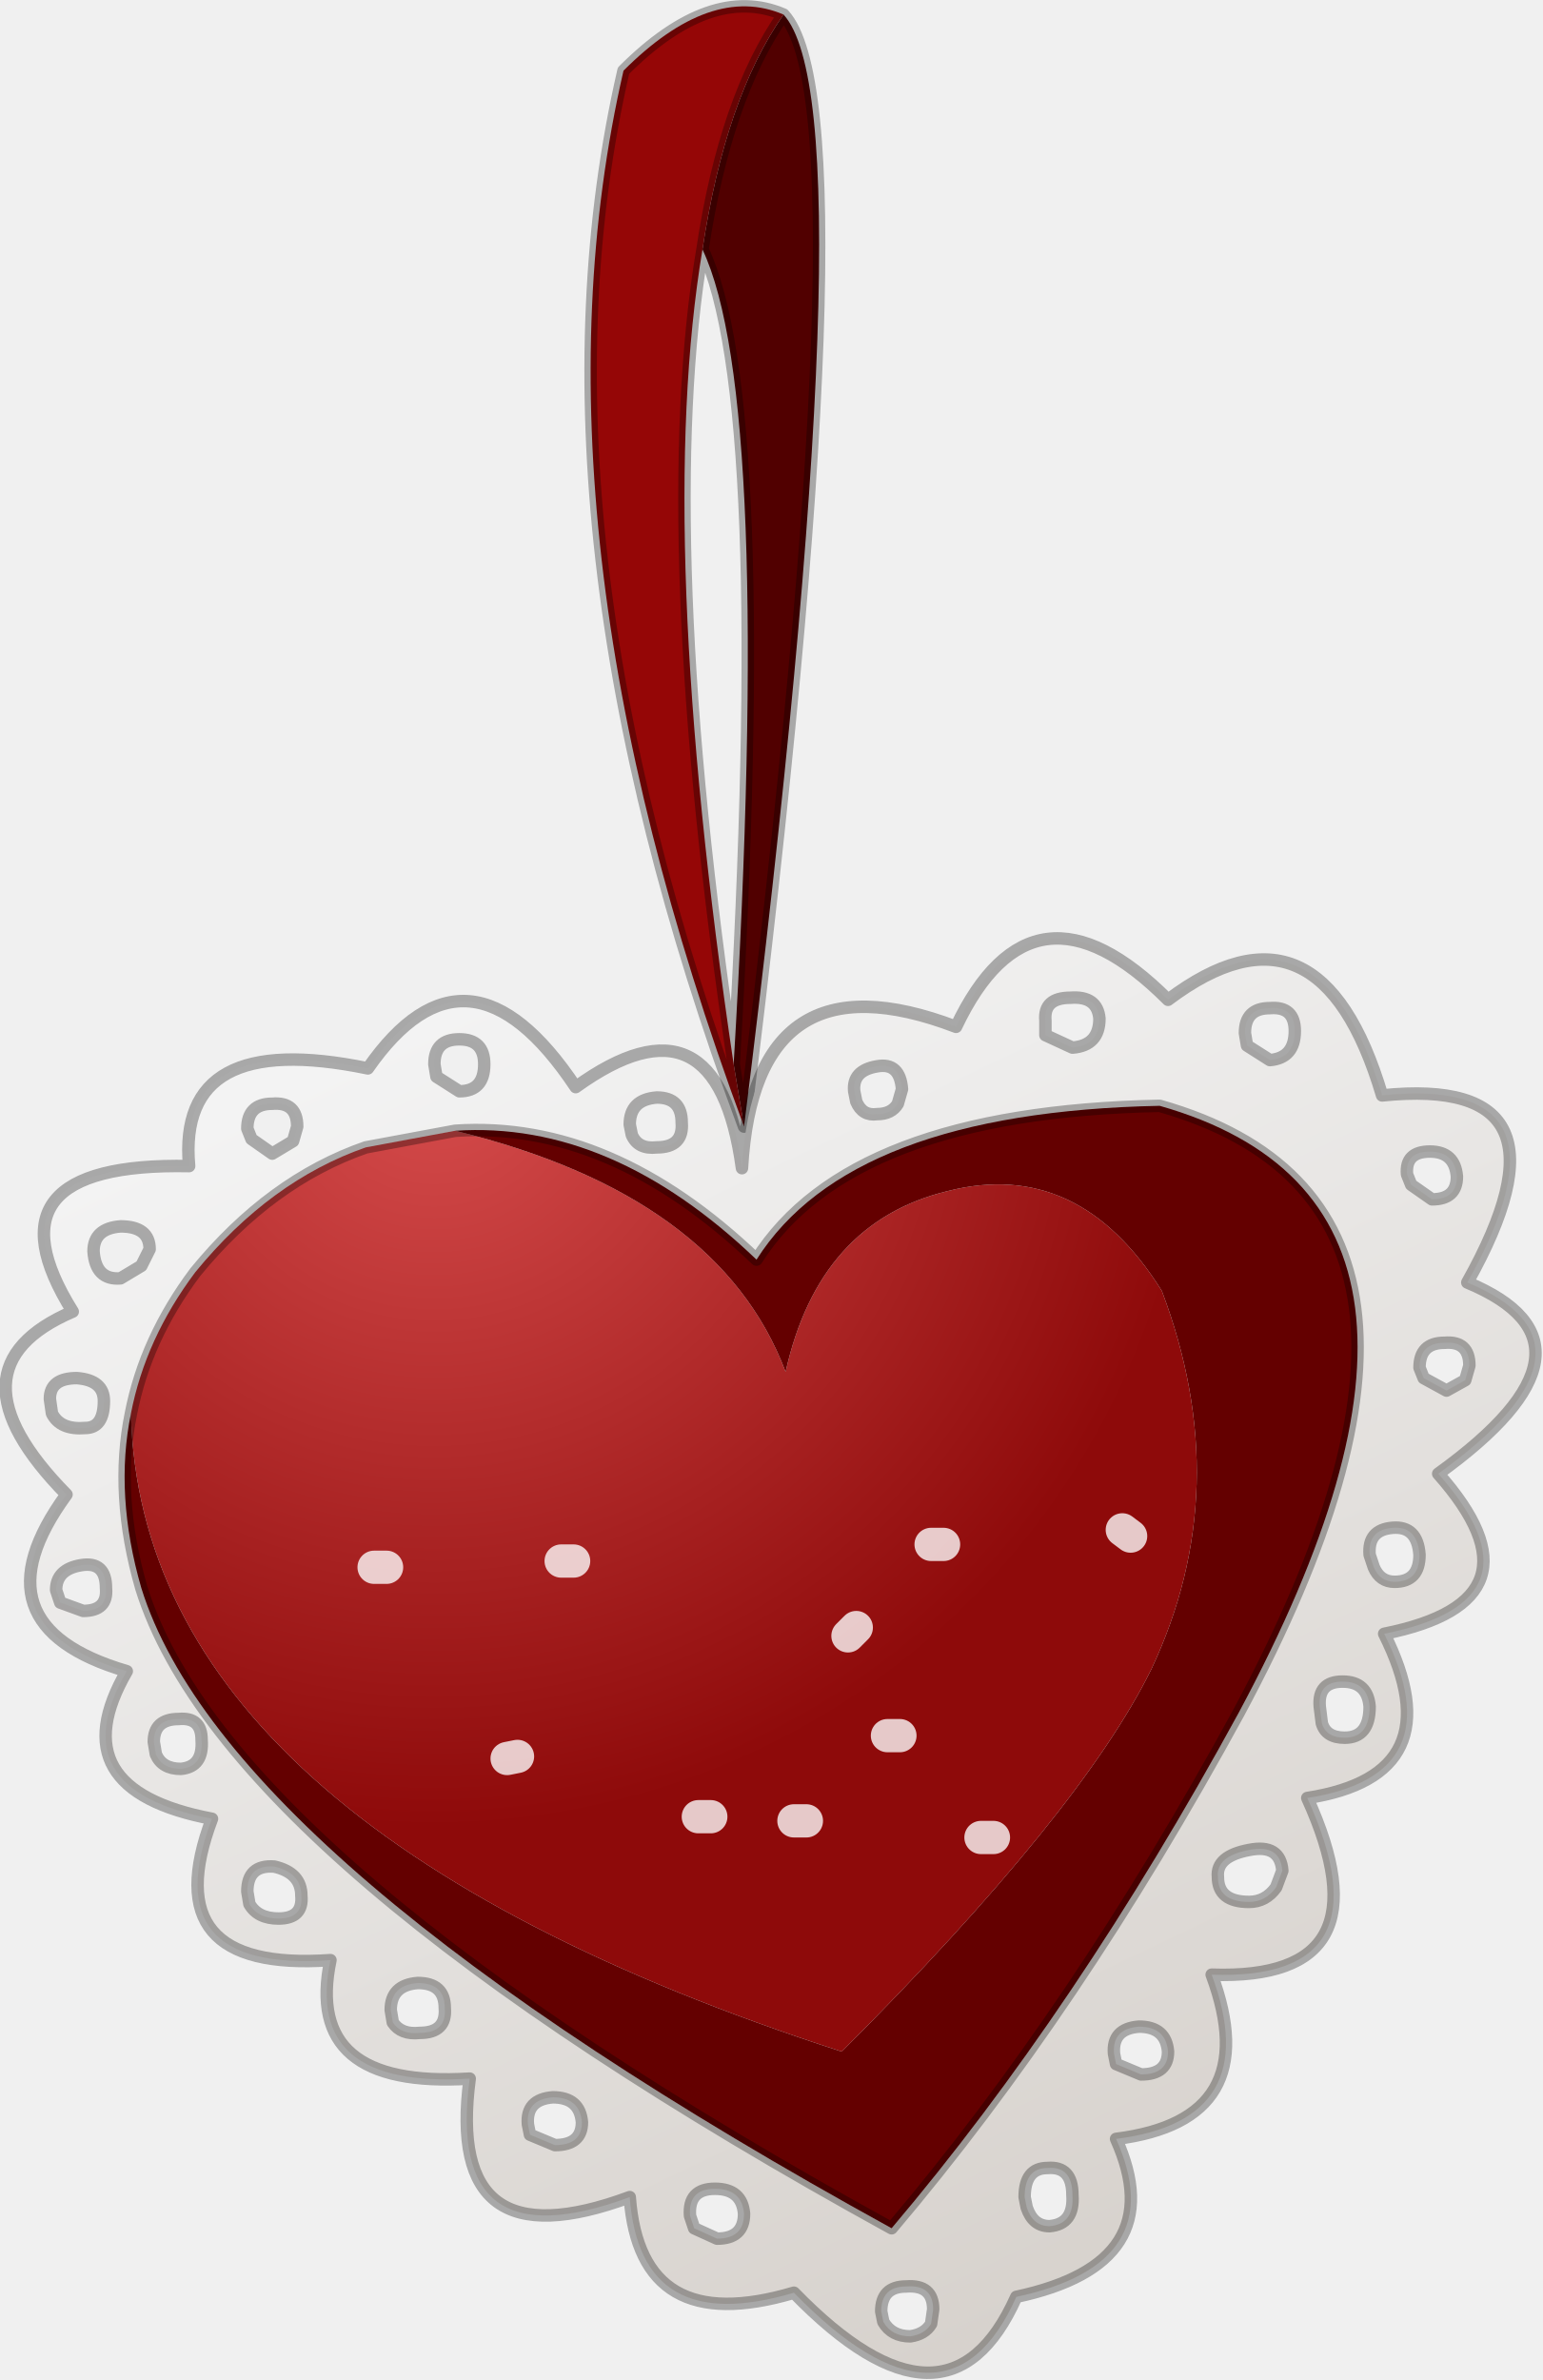
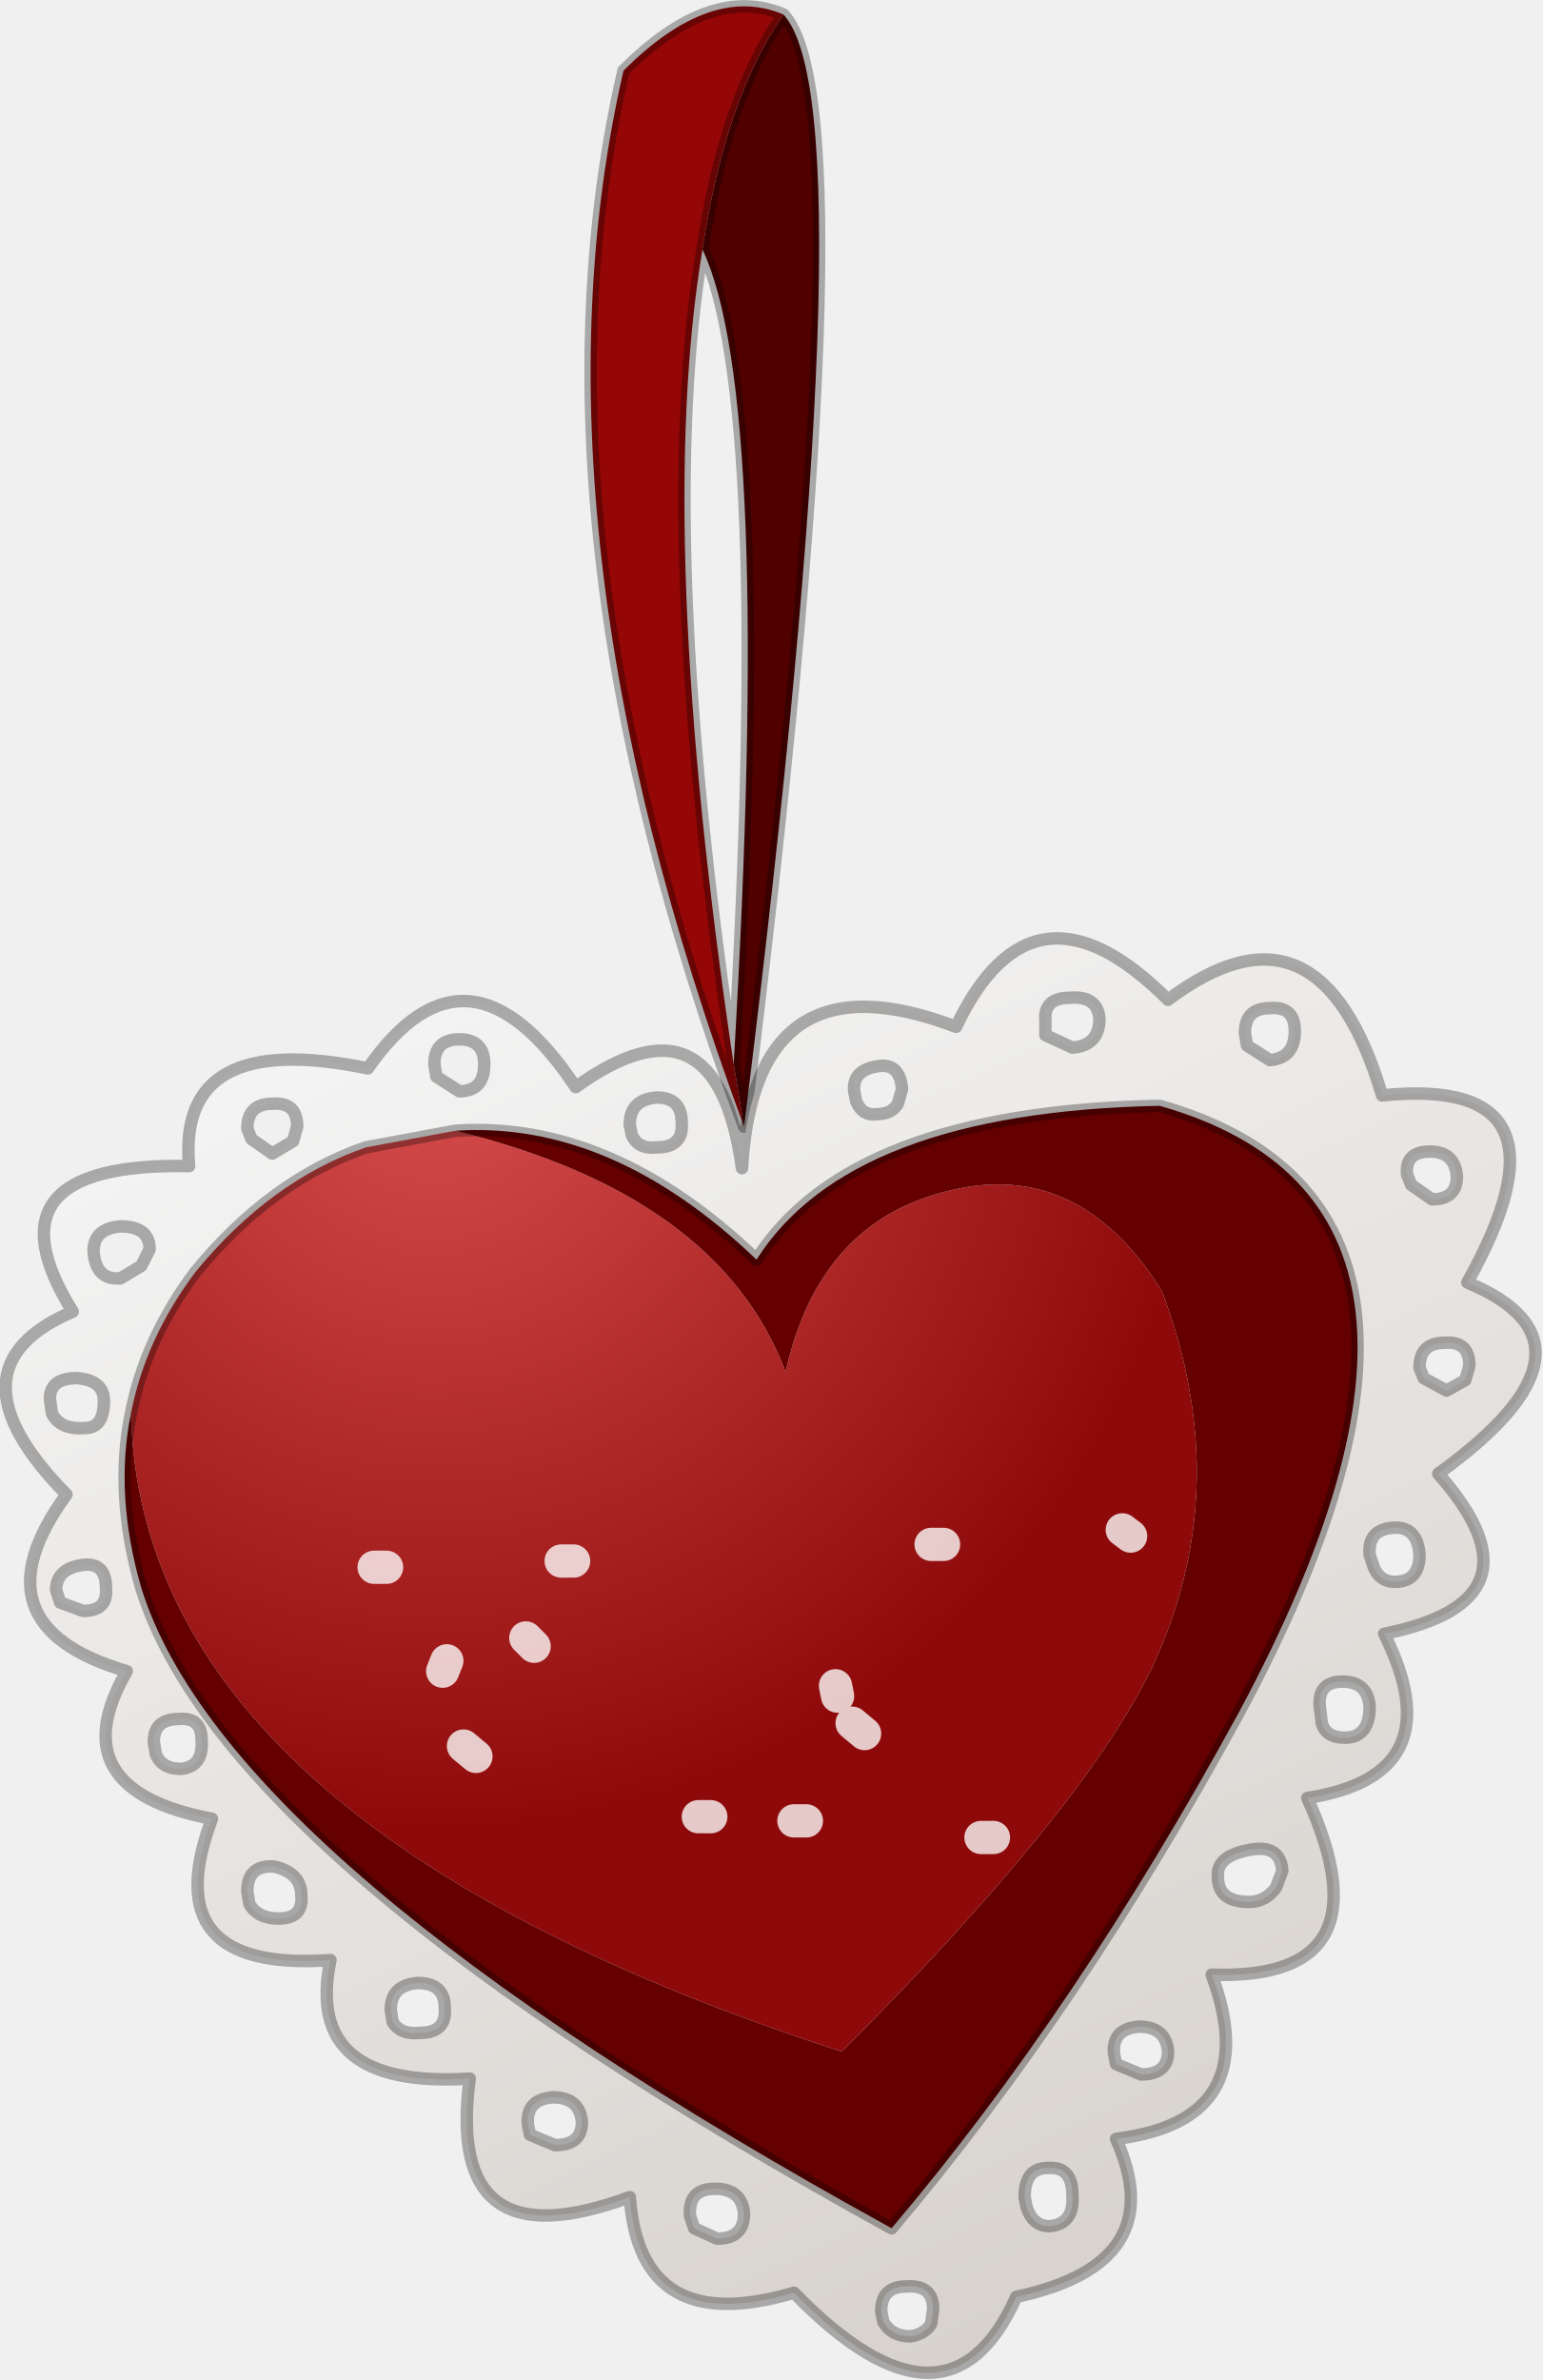
- <svg xmlns="http://www.w3.org/2000/svg" xmlns:xlink="http://www.w3.org/1999/xlink" height="57.25px" width="37.1px">
+ <svg xmlns="http://www.w3.org/2000/svg" xmlns:ns1="https://www.free-decompiler.com/flash" xmlns:xlink="http://www.w3.org/1999/xlink" ns1:objectType="frame" height="57.25px" width="37.1px">
  <g transform="matrix(1.0, 0.0, 0.0, 1.0, 16.65, 0.15)">
-     <use data-characterId="583" height="57.25" transform="matrix(1.0, 0.0, 0.0, 1.0, -16.65, -0.15)" width="37.1" xlink:href="#decoration77-shape0" />
+     <use ns1:characterId="610" height="57.25" transform="matrix(1.0, 0.0, 0.0, 1.0, -16.65, -0.15)" width="37.1" xlink:href="#decoration77-shape0" />
  </g>
  <defs>
    <g id="decoration77-shape0" transform="matrix(1.0, 0.0, 0.0, 1.0, 16.65, 0.15)">
      <path d="M2.2 0.2 Q4.3 2.5 1.25 26.95 L1.0 25.45 Q1.95 9.45 0.25 5.85 0.8 2.2 2.2 0.2" fill="#510000" fill-rule="evenodd" stroke="none" />
      <path d="M1.25 26.95 Q-4.15 12.4 -1.65 1.55 0.45 -0.55 2.2 0.2 0.8 2.2 0.25 5.85 -0.9 12.7 1.0 25.45 L1.25 26.95" fill="#950606" fill-rule="evenodd" stroke="none" />
      <path d="M2.2 0.2 Q4.3 2.5 1.25 26.95 -4.15 12.4 -1.65 1.55 0.45 -0.55 2.2 0.2 0.8 2.2 0.25 5.85 1.95 9.45 1.0 25.45 L1.25 26.95 M0.25 5.85 Q-0.9 12.7 1.0 25.45" fill="none" stroke="#000000" stroke-linecap="round" stroke-linejoin="round" stroke-opacity="0.302" stroke-width="0.3" />
-       <path d="M18.6 33.05 L18.7 32.7 Q18.7 32.1 18.1 32.15 17.5 32.15 17.5 32.75 L17.6 33.0 18.15 33.3 18.6 33.05 M18.4 28.15 Q18.35 27.55 17.75 27.55 17.15 27.55 17.2 28.1 L17.3 28.35 17.8 28.7 Q18.4 28.7 18.4 28.15 M9.8 24.35 Q9.75 23.8 9.1 23.85 8.45 23.85 8.5 24.4 L8.5 24.75 9.15 25.05 Q9.8 25.0 9.8 24.35 M14.5 24.65 Q14.5 24.05 13.9 24.1 13.3 24.1 13.3 24.7 L13.35 25.0 13.9 25.35 Q14.5 25.3 14.5 24.65 M6.35 24.55 Q8.2 20.65 11.45 23.9 15.1 21.15 16.6 26.2 21.45 25.7 18.65 30.7 22.25 32.2 17.95 35.3 20.65 38.35 16.65 39.15 18.35 42.55 14.8 43.1 16.8 47.5 12.5 47.35 13.8 50.85 10.2 51.3 11.55 54.3 7.8 55.1 6.15 58.8 2.45 55.0 -1.25 56.1 -1.5 52.7 -5.95 54.35 -5.35 49.85 -9.35 50.1 -8.7 47.0 -12.95 47.3 -11.55 43.6 -15.25 42.9 -13.6 40.05 -17.35 38.95 -15.05 35.8 -18.05 32.75 -14.9 31.4 -17.15 27.8 -12.1 27.9 -12.4 24.6 -7.8 25.55 -5.4 22.1 -2.8 26.0 0.6 23.55 1.2 27.95 1.5 22.7 6.35 24.55 M-5.7 27.05 L-7.85 27.45 Q-10.15 28.25 -11.95 30.45 -13.15 32.05 -13.5 33.85 -13.9 35.8 -13.25 38.05 -11.2 44.65 4.8 53.45 9.25 48.2 13.15 41.05 19.7 28.85 11.25 26.45 3.8 26.6 1.55 30.15 -1.95 26.8 -5.7 27.05 M-3.95 50.95 L-3.9 51.2 -3.3 51.45 Q-2.65 51.45 -2.65 50.9 -2.7 50.3 -3.35 50.3 -4.0 50.35 -3.95 50.95 M-7.25 48.2 L-7.2 48.5 Q-7.0 48.8 -6.55 48.75 -5.9 48.75 -5.95 48.15 -5.95 47.55 -6.6 47.55 -7.25 47.6 -7.25 48.2 M-10.7 45.35 L-10.65 45.65 Q-10.45 46.0 -9.95 46.0 -9.35 46.0 -9.4 45.45 -9.4 44.9 -10.05 44.75 -10.7 44.7 -10.7 45.35 M-12.3 42.4 Q-11.75 42.35 -11.8 41.7 -11.8 41.15 -12.35 41.2 -12.95 41.2 -12.95 41.75 L-12.9 42.05 Q-12.75 42.4 -12.3 42.4 M-14.65 38.6 Q-14.05 38.6 -14.1 38.05 -14.1 37.4 -14.7 37.5 -15.3 37.6 -15.3 38.1 L-15.2 38.4 -14.65 38.6 M-15.45 33.5 L-15.4 33.85 Q-15.2 34.25 -14.6 34.2 -14.15 34.2 -14.15 33.55 -14.15 33.05 -14.8 33.0 -15.45 33.0 -15.45 33.5 M-13.25 30.3 L-13.05 29.9 Q-13.05 29.35 -13.75 29.35 -14.4 29.4 -14.4 29.95 -14.35 30.65 -13.75 30.6 L-13.25 30.3 M-6.2 25.45 L-6.15 25.75 -5.6 26.1 Q-5.0 26.1 -5.0 25.45 -5.0 24.85 -5.6 24.85 -6.2 24.85 -6.2 25.45 M-9.5 26.95 Q-9.5 26.35 -10.1 26.4 -10.7 26.4 -10.7 27.0 L-10.6 27.25 -10.1 27.6 -9.6 27.3 -9.5 26.95 M-0.85 26.25 Q-1.5 26.3 -1.5 26.9 L-1.45 27.15 Q-1.3 27.5 -0.85 27.45 -0.2 27.45 -0.25 26.85 -0.25 26.25 -0.85 26.25 M0.05 53.45 L0.6 53.7 Q1.25 53.7 1.25 53.1 1.2 52.5 0.55 52.5 -0.1 52.5 -0.05 53.15 L0.05 53.45 M8.6 53.4 Q9.2 53.35 9.15 52.65 9.15 51.95 8.55 52.0 8.0 52.0 8.0 52.7 L8.05 52.95 Q8.2 53.4 8.6 53.4 M5.8 55.4 Q5.8 54.8 5.15 54.85 4.55 54.85 4.55 55.45 L4.6 55.7 Q4.8 56.05 5.25 56.05 5.6 56.0 5.75 55.75 L5.8 55.4 M10.75 48.6 Q10.1 48.65 10.15 49.25 L10.2 49.5 10.8 49.75 Q11.45 49.75 11.45 49.2 11.4 48.6 10.75 48.6 M13.4 45.6 Q13.8 45.6 14.05 45.25 L14.2 44.85 Q14.15 44.2 13.4 44.35 12.6 44.5 12.65 45.0 12.65 45.6 13.4 45.6 M15.7 41.65 Q16.3 41.65 16.3 40.9 16.25 40.3 15.65 40.3 15.05 40.3 15.1 40.9 L15.15 41.3 Q15.25 41.65 15.7 41.65 M16.9 37.9 Q17.5 37.9 17.5 37.25 17.45 36.55 16.85 36.6 16.25 36.65 16.3 37.25 L16.4 37.55 Q16.55 37.9 16.9 37.9 M4.45 26.65 Q4.8 26.65 4.95 26.4 L5.05 26.05 Q5.0 25.4 4.45 25.5 3.85 25.6 3.9 26.1 L3.95 26.35 Q4.1 26.7 4.45 26.65" fill="url(#decoration77-gradient0)" fill-rule="evenodd" stroke="none" />
+       <path d="M17.6 33.0 L18.15 33.3 18.6 33.05 18.7 32.7 Q18.7 32.1 18.1 32.15 17.5 32.15 17.5 32.75 L17.6 33.0 M18.4 28.15 Q18.35 27.55 17.75 27.55 17.15 27.55 17.2 28.1 L17.3 28.35 17.8 28.7 Q18.4 28.7 18.4 28.15 M6.35 24.55 Q8.2 20.65 11.45 23.9 15.1 21.15 16.6 26.2 21.45 25.7 18.65 30.7 22.25 32.2 17.95 35.3 20.65 38.35 16.65 39.15 18.35 42.55 14.8 43.1 16.8 47.5 12.5 47.35 13.8 50.85 10.2 51.3 11.55 54.3 7.8 55.1 6.15 58.8 2.45 55.0 -1.25 56.1 -1.5 52.7 -5.95 54.35 -5.35 49.85 -9.35 50.1 -8.7 47.0 -12.95 47.3 -11.55 43.6 -15.25 42.9 -13.6 40.05 -17.35 38.95 -15.05 35.8 -18.05 32.75 -14.9 31.4 -17.15 27.8 -12.1 27.9 -12.4 24.6 -7.8 25.55 -5.4 22.1 -2.8 26.0 0.6 23.55 1.2 27.95 1.5 22.7 6.35 24.55 M14.5 24.65 Q14.5 24.05 13.9 24.1 13.3 24.1 13.3 24.7 L13.35 25.0 13.9 25.35 Q14.5 25.3 14.5 24.65 M9.8 24.35 Q9.75 23.8 9.1 23.85 8.45 23.85 8.5 24.4 L8.5 24.75 9.15 25.05 Q9.8 25.0 9.8 24.35 M-5.7 27.05 L-7.85 27.45 Q-10.15 28.25 -11.95 30.45 -13.15 32.05 -13.5 33.85 -13.9 35.8 -13.25 38.05 -11.2 44.65 4.8 53.45 9.25 48.2 13.15 41.05 19.7 28.85 11.25 26.45 3.8 26.6 1.55 30.15 -1.95 26.8 -5.7 27.05 M-3.35 50.3 Q-4.0 50.35 -3.95 50.95 L-3.9 51.2 -3.3 51.45 Q-2.65 51.45 -2.65 50.9 -2.7 50.3 -3.35 50.3 M-6.6 47.55 Q-7.25 47.6 -7.25 48.2 L-7.2 48.5 Q-7.0 48.8 -6.55 48.75 -5.9 48.75 -5.95 48.15 -5.95 47.55 -6.6 47.55 M-10.7 45.35 L-10.65 45.65 Q-10.45 46.0 -9.95 46.0 -9.35 46.0 -9.4 45.45 -9.4 44.9 -10.05 44.75 -10.7 44.7 -10.7 45.35 M-14.1 38.05 Q-14.1 37.4 -14.7 37.5 -15.3 37.6 -15.3 38.1 L-15.2 38.4 -14.65 38.6 Q-14.05 38.6 -14.1 38.05 M-12.3 42.4 Q-11.75 42.35 -11.8 41.7 -11.8 41.15 -12.35 41.2 -12.95 41.2 -12.95 41.75 L-12.9 42.05 Q-12.75 42.4 -12.3 42.4 M-15.45 33.5 L-15.4 33.85 Q-15.2 34.25 -14.6 34.2 -14.15 34.2 -14.15 33.55 -14.15 33.05 -14.8 33.0 -15.45 33.0 -15.45 33.5 M-13.75 30.6 L-13.25 30.3 -13.05 29.9 Q-13.05 29.35 -13.75 29.35 -14.4 29.4 -14.4 29.95 -14.35 30.65 -13.75 30.6 M-6.2 25.45 L-6.15 25.75 -5.6 26.1 Q-5.0 26.1 -5.0 25.45 -5.0 24.85 -5.6 24.85 -6.2 24.85 -6.2 25.45 M-9.5 26.95 Q-9.5 26.35 -10.1 26.4 -10.7 26.4 -10.7 27.0 L-10.6 27.25 -10.1 27.6 -9.6 27.3 -9.5 26.95 M-0.25 26.85 Q-0.25 26.25 -0.85 26.25 -1.5 26.3 -1.5 26.9 L-1.45 27.15 Q-1.3 27.5 -0.85 27.45 -0.2 27.45 -0.25 26.85 M0.05 53.45 L0.6 53.7 Q1.25 53.7 1.25 53.1 1.2 52.5 0.55 52.5 -0.1 52.5 -0.05 53.15 L0.05 53.45 M5.8 55.4 Q5.8 54.8 5.15 54.85 4.55 54.85 4.55 55.45 L4.6 55.7 Q4.8 56.05 5.25 56.05 5.6 56.0 5.75 55.75 L5.8 55.4 M8.6 53.4 Q9.2 53.35 9.15 52.65 9.15 51.95 8.55 52.0 8.0 52.0 8.0 52.7 L8.05 52.95 Q8.2 53.4 8.6 53.4 M10.75 48.6 Q10.1 48.65 10.15 49.25 L10.2 49.5 10.8 49.75 Q11.45 49.75 11.45 49.2 11.4 48.6 10.75 48.6 M12.65 45.0 Q12.65 45.6 13.4 45.6 13.8 45.6 14.05 45.25 L14.2 44.85 Q14.15 44.2 13.4 44.35 12.6 44.5 12.65 45.0 M16.4 37.55 Q16.55 37.9 16.9 37.9 17.5 37.9 17.5 37.25 17.45 36.55 16.85 36.6 16.25 36.65 16.3 37.25 L16.4 37.55 M15.7 41.65 Q16.3 41.65 16.3 40.9 16.25 40.3 15.65 40.3 15.05 40.3 15.1 40.9 L15.15 41.3 Q15.25 41.65 15.7 41.65 M3.95 26.35 Q4.1 26.7 4.45 26.65 4.8 26.65 4.95 26.4 L5.05 26.05 Q5.0 25.4 4.45 25.5 3.85 25.6 3.9 26.1 L3.95 26.35" fill="url(#decoration77-gradient0)" fill-rule="evenodd" stroke="none" />
      <path d="M-5.7 27.05 Q0.65 28.6 2.25 32.85 3.05 29.25 6.15 28.5 9.3 27.7 11.3 30.9 13.1 35.65 11.05 40.0 9.35 43.45 3.6 49.2 -13.25 43.75 -13.5 33.85 -13.15 32.05 -11.95 30.45 -10.15 28.25 -7.85 27.45 L-5.7 27.05" fill="url(#decoration77-gradient1)" fill-rule="evenodd" stroke="none" />
      <path d="M-13.5 33.85 Q-13.25 43.75 3.6 49.2 9.35 43.45 11.05 40.0 13.1 35.65 11.3 30.9 9.3 27.7 6.15 28.5 3.05 29.25 2.25 32.85 0.65 28.6 -5.7 27.05 -1.95 26.8 1.55 30.15 3.8 26.6 11.25 26.45 19.7 28.85 13.15 41.05 9.25 48.2 4.8 53.45 -11.2 44.65 -13.25 38.05 -13.9 35.8 -13.5 33.85" fill="#640000" fill-rule="evenodd" stroke="none" />
-       <path d="M6.35 24.55 Q1.5 22.7 1.2 27.95 0.6 23.55 -2.8 26.0 -5.4 22.1 -7.8 25.55 -12.4 24.6 -12.1 27.9 -17.15 27.8 -14.9 31.4 -18.05 32.75 -15.05 35.8 -17.35 38.95 -13.6 40.05 -15.25 42.9 -11.55 43.6 -12.95 47.3 -8.7 47.0 -9.35 50.1 -5.35 49.85 -5.95 54.35 -1.5 52.7 -1.25 56.1 2.45 55.0 6.15 58.8 7.8 55.1 11.55 54.3 10.2 51.3 13.8 50.85 12.5 47.35 16.8 47.5 14.8 43.1 18.35 42.55 16.65 39.15 20.65 38.35 17.95 35.3 22.25 32.2 18.65 30.7 21.45 25.7 16.6 26.2 15.1 21.15 11.45 23.9 8.2 20.65 6.35 24.55 M14.5 24.65 Q14.5 25.3 13.9 25.35 L13.35 25.0 13.3 24.7 Q13.3 24.1 13.9 24.1 14.5 24.05 14.5 24.65 M9.8 24.35 Q9.8 25.0 9.15 25.05 L8.5 24.75 8.5 24.4 Q8.45 23.85 9.1 23.85 9.75 23.8 9.8 24.35 M18.4 28.15 Q18.4 28.7 17.8 28.7 L17.3 28.35 17.2 28.1 Q17.15 27.55 17.75 27.55 18.35 27.55 18.4 28.15 M18.6 33.05 L18.15 33.3 17.6 33.0 17.5 32.75 Q17.5 32.15 18.1 32.15 18.7 32.1 18.7 32.7 L18.6 33.05 M-5.7 27.05 L-7.85 27.45 Q-10.15 28.25 -11.95 30.45 -13.15 32.05 -13.5 33.85 -13.9 35.8 -13.25 38.05 -11.2 44.65 4.8 53.45 9.25 48.2 13.15 41.05 19.7 28.85 11.25 26.45 3.8 26.6 1.55 30.15 -1.95 26.8 -5.7 27.05 M4.45 26.65 Q4.1 26.7 3.95 26.35 L3.9 26.1 Q3.85 25.6 4.45 25.5 5.0 25.4 5.05 26.05 L4.95 26.4 Q4.8 26.65 4.45 26.65 M16.9 37.9 Q16.55 37.9 16.4 37.55 L16.3 37.25 Q16.25 36.65 16.85 36.6 17.45 36.55 17.5 37.25 17.5 37.9 16.9 37.9 M15.7 41.65 Q15.25 41.65 15.15 41.3 L15.1 40.9 Q15.05 40.3 15.65 40.3 16.25 40.3 16.3 40.9 16.3 41.65 15.7 41.65 M13.4 45.6 Q12.65 45.6 12.65 45.0 12.6 44.5 13.4 44.35 14.15 44.2 14.2 44.85 L14.05 45.25 Q13.8 45.6 13.4 45.6 M10.75 48.6 Q11.4 48.6 11.45 49.2 11.45 49.75 10.8 49.75 L10.2 49.5 10.15 49.25 Q10.1 48.65 10.75 48.6 M5.8 55.4 L5.75 55.75 Q5.6 56.0 5.25 56.05 4.8 56.05 4.6 55.7 L4.55 55.45 Q4.55 54.85 5.15 54.85 5.8 54.8 5.8 55.4 M8.6 53.4 Q8.2 53.4 8.05 52.95 L8.0 52.7 Q8.0 52.0 8.55 52.0 9.15 51.95 9.15 52.65 9.2 53.35 8.6 53.4 M0.05 53.45 L-0.05 53.15 Q-0.1 52.5 0.55 52.5 1.2 52.5 1.25 53.1 1.25 53.7 0.6 53.7 L0.05 53.45 M-0.85 26.25 Q-0.25 26.25 -0.25 26.85 -0.2 27.45 -0.85 27.45 -1.3 27.5 -1.45 27.15 L-1.5 26.9 Q-1.5 26.3 -0.85 26.25 M-9.5 26.95 L-9.6 27.3 -10.1 27.6 -10.6 27.25 -10.7 27.0 Q-10.7 26.4 -10.1 26.4 -9.5 26.35 -9.5 26.95 M-6.2 25.45 Q-6.2 24.85 -5.6 24.85 -5.0 24.85 -5.0 25.45 -5.0 26.1 -5.6 26.1 L-6.15 25.75 -6.2 25.45 M-13.25 30.3 L-13.75 30.6 Q-14.35 30.65 -14.4 29.95 -14.4 29.4 -13.75 29.35 -13.05 29.35 -13.05 29.9 L-13.25 30.3 M-15.45 33.5 Q-15.45 33.0 -14.8 33.0 -14.15 33.05 -14.15 33.55 -14.15 34.2 -14.6 34.2 -15.2 34.25 -15.4 33.85 L-15.45 33.5 M-14.65 38.6 L-15.2 38.4 -15.3 38.1 Q-15.3 37.6 -14.7 37.5 -14.1 37.4 -14.1 38.05 -14.05 38.6 -14.65 38.6 M-12.3 42.4 Q-12.75 42.4 -12.9 42.05 L-12.95 41.75 Q-12.95 41.2 -12.35 41.2 -11.8 41.15 -11.8 41.7 -11.75 42.35 -12.3 42.4 M-10.7 45.35 Q-10.7 44.7 -10.05 44.75 -9.4 44.9 -9.4 45.45 -9.35 46.0 -9.95 46.0 -10.45 46.0 -10.65 45.65 L-10.7 45.35 M-7.25 48.2 Q-7.25 47.6 -6.6 47.55 -5.95 47.55 -5.95 48.15 -5.9 48.75 -6.55 48.75 -7.0 48.8 -7.2 48.5 L-7.25 48.2 M-3.95 50.95 Q-4.0 50.35 -3.35 50.3 -2.7 50.3 -2.65 50.9 -2.65 51.45 -3.3 51.45 L-3.9 51.2 -3.95 50.95 Z" fill="none" stroke="#000000" stroke-linecap="round" stroke-linejoin="round" stroke-opacity="0.302" stroke-width="0.3" />
-       <path d="M10.55 36.8 L10.35 36.65 M6.05 37.0 L5.75 37.0 M3.95 39.0 L3.75 39.2 M4.7 41.6 L5.0 41.6 M0.15 43.55 L0.45 43.55 M2.45 43.65 L2.75 43.65 M6.95 44.05 L7.25 44.05 M-2.85 37.4 L-3.15 37.4 M-4.45 42.15 L-4.2 42.1 M-7.35 37.55 L-7.65 37.55" fill="none" stroke="#ffffff" stroke-linecap="round" stroke-linejoin="round" stroke-opacity="0.78" stroke-width="0.8" />
+       <path d="M9.8 24.35 Q9.8 25.0 9.15 25.05 L8.5 24.75 8.5 24.4 Q8.45 23.85 9.1 23.85 9.75 23.8 9.8 24.35 M14.5 24.65 Q14.5 25.3 13.9 25.35 L13.35 25.0 13.3 24.7 Q13.3 24.1 13.9 24.1 14.5 24.05 14.5 24.65 M6.35 24.55 Q1.5 22.7 1.2 27.95 0.6 23.55 -2.8 26.0 -5.4 22.1 -7.8 25.55 -12.4 24.6 -12.1 27.9 -17.15 27.8 -14.9 31.4 -18.05 32.75 -15.05 35.8 -17.35 38.95 -13.6 40.05 -15.25 42.9 -11.55 43.6 -12.95 47.3 -8.7 47.0 -9.35 50.1 -5.35 49.85 -5.95 54.35 -1.5 52.7 -1.25 56.1 2.45 55.0 6.15 58.8 7.8 55.1 11.55 54.3 10.2 51.3 13.8 50.85 12.5 47.35 16.8 47.5 14.8 43.1 18.35 42.55 16.65 39.15 20.65 38.35 17.95 35.3 22.25 32.2 18.65 30.7 21.45 25.7 16.6 26.2 15.1 21.15 11.45 23.9 8.2 20.65 6.35 24.55 M18.4 28.15 Q18.4 28.7 17.8 28.7 L17.3 28.35 17.2 28.1 Q17.15 27.55 17.75 27.55 18.35 27.55 18.4 28.15 M17.6 33.0 L17.5 32.75 Q17.5 32.15 18.1 32.15 18.7 32.1 18.7 32.7 L18.6 33.05 18.15 33.3 17.6 33.0 M-5.7 27.05 L-7.85 27.45 Q-10.15 28.25 -11.95 30.45 -13.15 32.05 -13.5 33.85 -13.9 35.8 -13.25 38.05 -11.2 44.65 4.8 53.45 9.25 48.2 13.15 41.05 19.7 28.85 11.25 26.45 3.8 26.6 1.55 30.15 -1.95 26.8 -5.7 27.05 M3.95 26.35 L3.9 26.1 Q3.85 25.6 4.45 25.5 5.0 25.4 5.05 26.05 L4.95 26.4 Q4.8 26.65 4.45 26.65 4.1 26.7 3.95 26.35 M15.7 41.65 Q15.25 41.65 15.15 41.3 L15.1 40.9 Q15.05 40.3 15.65 40.3 16.25 40.3 16.3 40.9 16.3 41.65 15.7 41.65 M16.4 37.55 L16.3 37.25 Q16.25 36.65 16.85 36.6 17.45 36.55 17.5 37.25 17.5 37.9 16.9 37.9 16.55 37.9 16.4 37.55 M12.65 45.0 Q12.6 44.5 13.4 44.35 14.15 44.2 14.2 44.85 L14.05 45.25 Q13.8 45.6 13.4 45.6 12.65 45.6 12.65 45.0 M10.75 48.6 Q11.4 48.6 11.45 49.2 11.45 49.75 10.8 49.75 L10.2 49.5 10.15 49.25 Q10.1 48.65 10.75 48.6 M8.6 53.4 Q8.2 53.4 8.05 52.95 L8.0 52.7 Q8.0 52.0 8.55 52.0 9.15 51.95 9.15 52.65 9.2 53.35 8.6 53.4 M5.8 55.4 L5.75 55.75 Q5.6 56.0 5.25 56.05 4.8 56.05 4.6 55.7 L4.55 55.45 Q4.55 54.85 5.15 54.85 5.8 54.8 5.8 55.4 M0.05 53.45 L-0.05 53.15 Q-0.1 52.5 0.55 52.5 1.2 52.5 1.25 53.1 1.25 53.7 0.6 53.7 L0.05 53.45 M-0.25 26.85 Q-0.2 27.45 -0.85 27.45 -1.3 27.5 -1.45 27.15 L-1.5 26.9 Q-1.5 26.3 -0.85 26.25 -0.25 26.25 -0.25 26.85 M-9.5 26.95 L-9.6 27.3 -10.1 27.6 -10.6 27.25 -10.7 27.0 Q-10.7 26.4 -10.1 26.4 -9.5 26.35 -9.5 26.95 M-6.2 25.45 Q-6.2 24.85 -5.6 24.85 -5.0 24.85 -5.0 25.45 -5.0 26.1 -5.6 26.1 L-6.15 25.75 -6.2 25.45 M-13.75 30.6 Q-14.35 30.65 -14.4 29.95 -14.4 29.4 -13.75 29.35 -13.05 29.35 -13.05 29.9 L-13.25 30.3 -13.75 30.6 M-15.45 33.5 Q-15.45 33.0 -14.8 33.0 -14.15 33.05 -14.15 33.55 -14.15 34.2 -14.6 34.2 -15.2 34.25 -15.4 33.85 L-15.45 33.5 M-12.3 42.4 Q-12.75 42.4 -12.9 42.05 L-12.95 41.75 Q-12.95 41.2 -12.35 41.2 -11.8 41.15 -11.8 41.7 -11.75 42.35 -12.3 42.4 M-14.1 38.05 Q-14.05 38.6 -14.65 38.6 L-15.2 38.4 -15.3 38.1 Q-15.3 37.6 -14.7 37.5 -14.1 37.4 -14.1 38.05 M-10.7 45.35 Q-10.7 44.7 -10.05 44.75 -9.4 44.9 -9.4 45.45 -9.35 46.0 -9.95 46.0 -10.45 46.0 -10.65 45.65 L-10.7 45.35 M-6.6 47.55 Q-5.95 47.55 -5.95 48.15 -5.9 48.75 -6.55 48.75 -7.0 48.8 -7.2 48.5 L-7.25 48.2 Q-7.25 47.6 -6.6 47.55 M-3.35 50.3 Q-2.7 50.3 -2.65 50.9 -2.65 51.45 -3.3 51.45 L-3.9 51.2 -3.95 50.95 Q-4.0 50.35 -3.35 50.3 Z" fill="none" stroke="#000000" stroke-linecap="round" stroke-linejoin="round" stroke-opacity="0.302" stroke-width="0.3" />
+       <path d="M10.55 36.8 L10.35 36.65 M6.05 37.0 L5.75 37.0 M3.45 40.4 L3.5 40.65 M3.85 41.3 L4.15 41.55 M0.15 43.55 L0.45 43.55 M2.45 43.65 L2.75 43.65 M6.95 44.05 L7.25 44.05 M-2.85 37.4 L-3.15 37.4 M-3.8 39.45 L-4.0 39.25 M-5.9 39.8 L-6.0 40.05 M-5.5 41.85 L-5.2 42.1 M-7.35 37.55 L-7.65 37.55" fill="none" stroke="#ffffff" stroke-linecap="round" stroke-linejoin="round" stroke-opacity="0.78" stroke-width="0.8" />
    </g>
    <linearGradient gradientTransform="matrix(0.0097, 0.0202, -0.0189, 0.009, 2.15, 39.85)" gradientUnits="userSpaceOnUse" id="decoration77-gradient0" spreadMethod="pad" x1="-819.2" x2="819.2">
      <stop offset="0.02" stop-color="#f3f3f3" />
      <stop offset="0.957" stop-color="#d7d2cd" />
    </linearGradient>
    <radialGradient cx="0" cy="0" gradientTransform="matrix(0.0224, -9.0E-4, 9.0E-4, 0.0224, -6.2, 25.45)" gradientUnits="userSpaceOnUse" id="decoration77-gradient1" r="819.2" spreadMethod="pad">
      <stop offset="0.0" stop-color="#d74d4d" />
      <stop offset="1.0" stop-color="#8e0a0a" />
    </radialGradient>
  </defs>
</svg>
